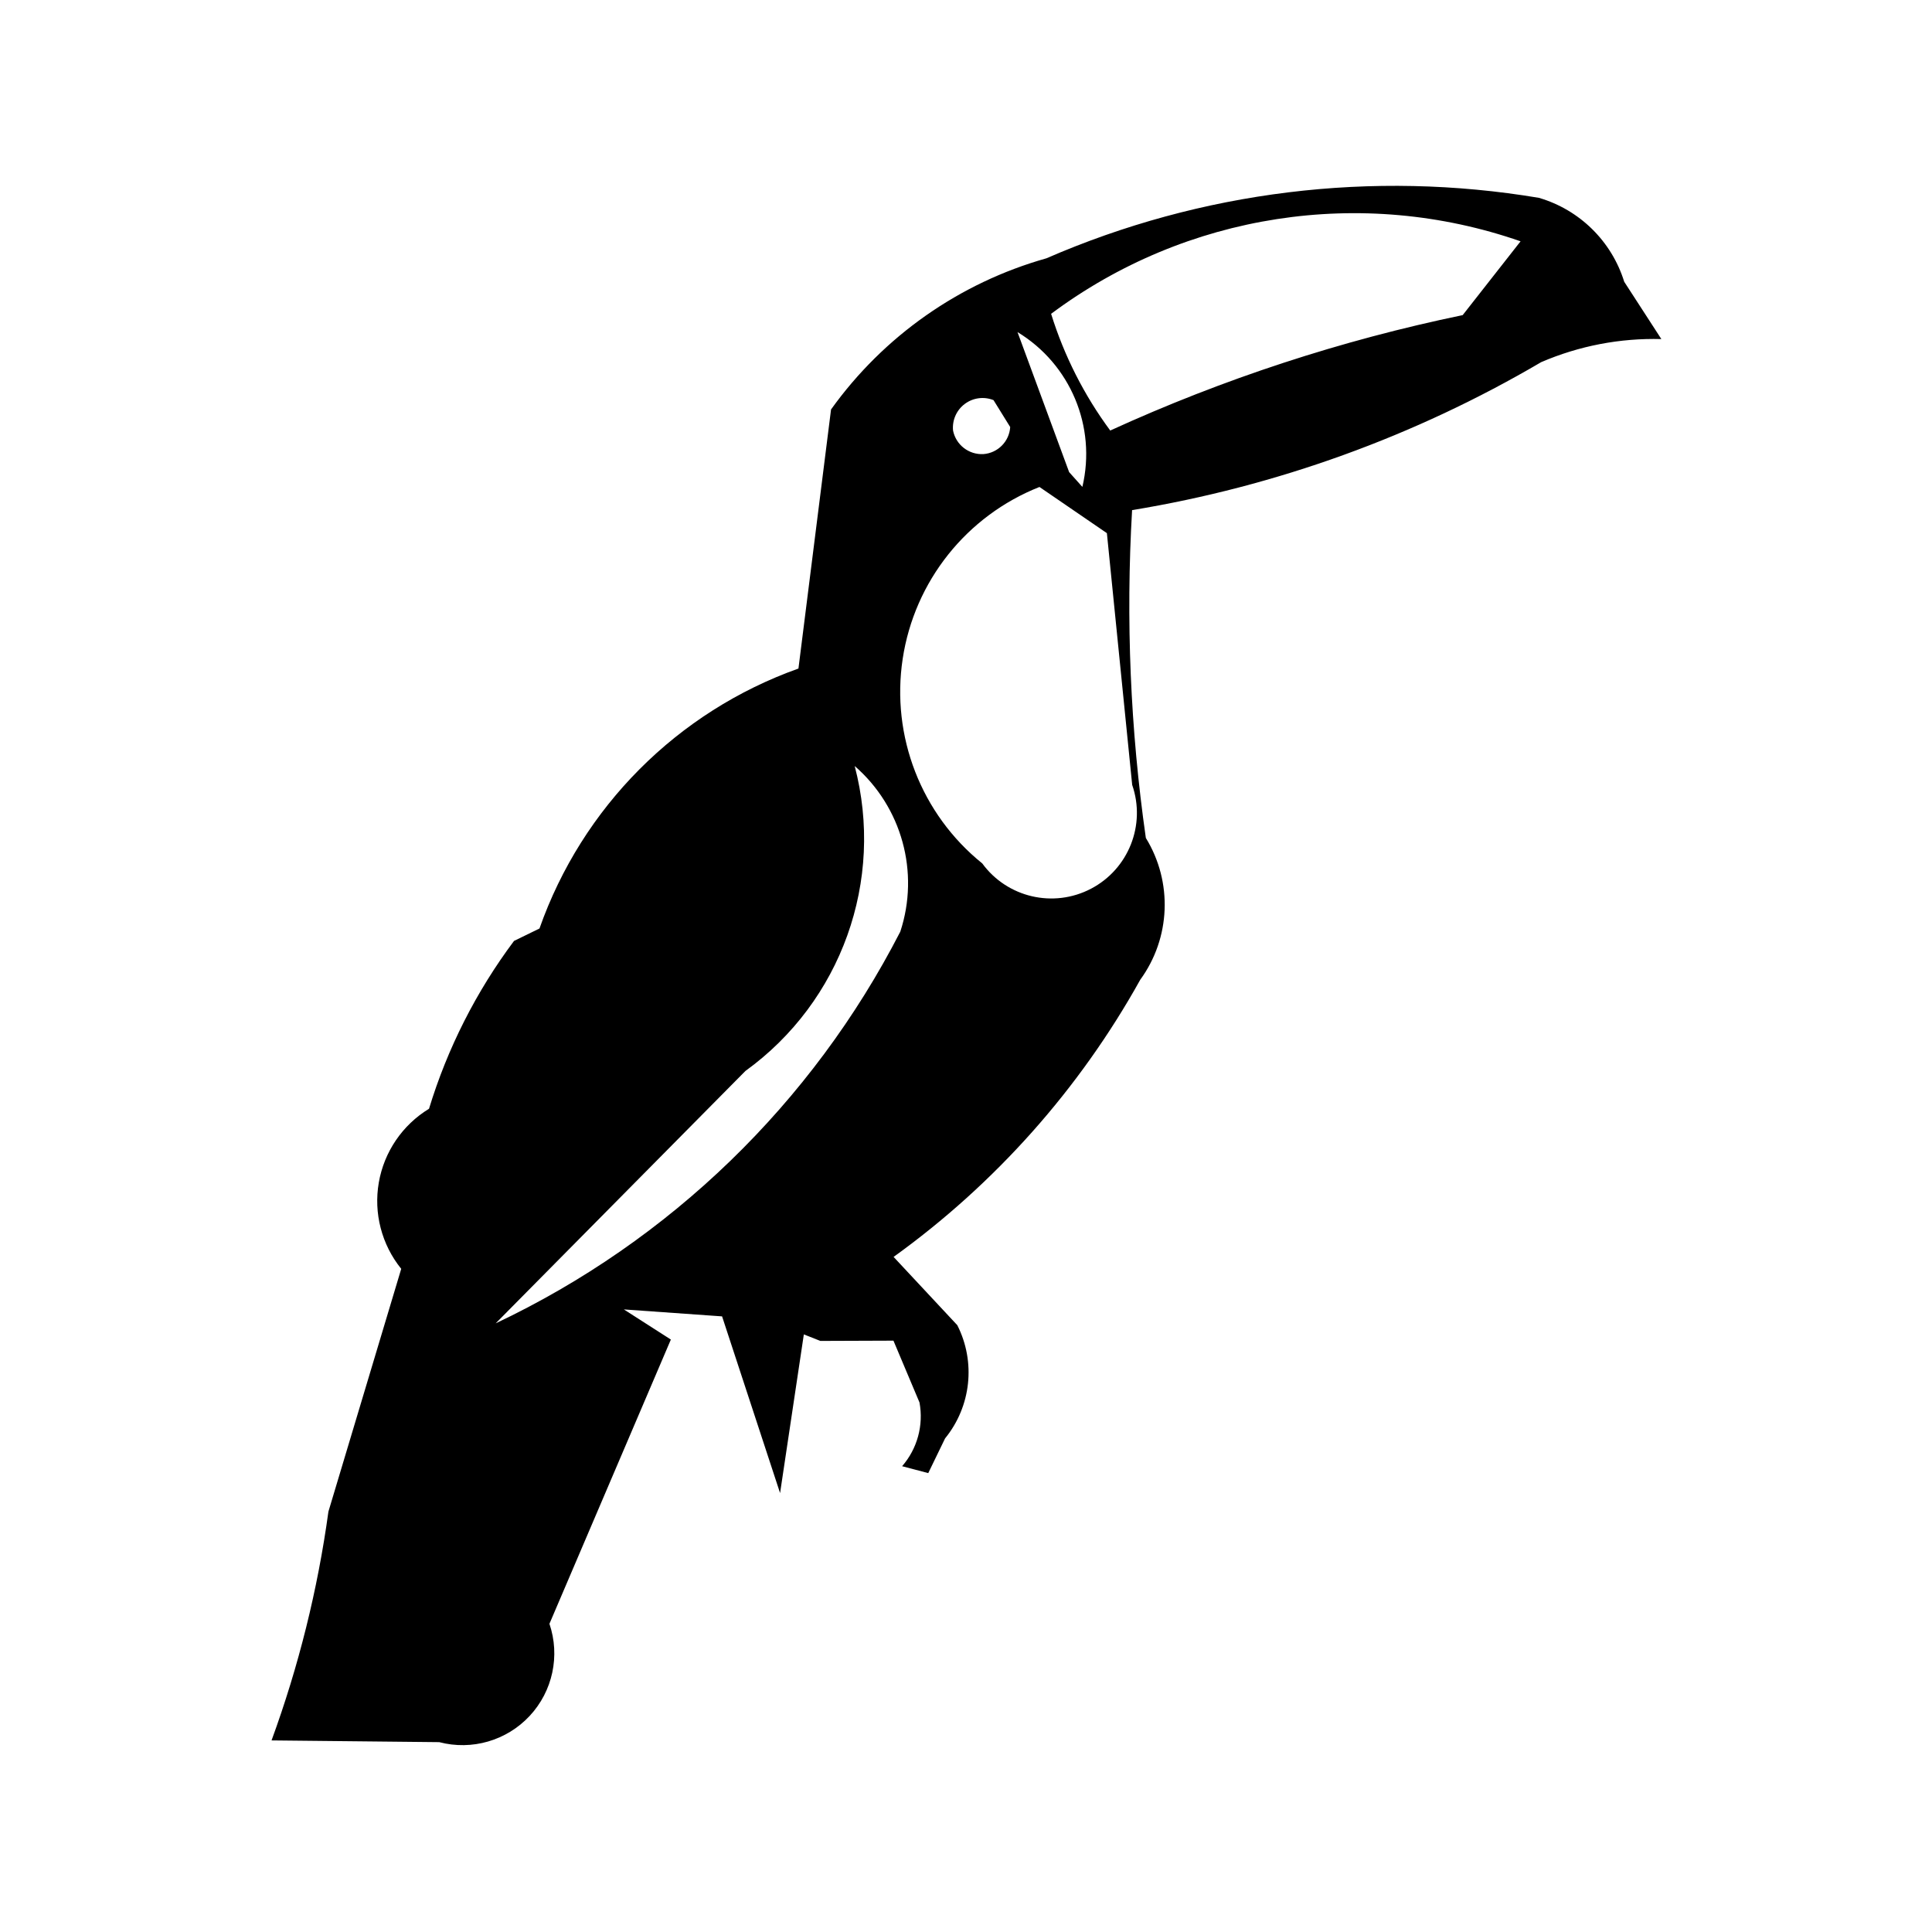
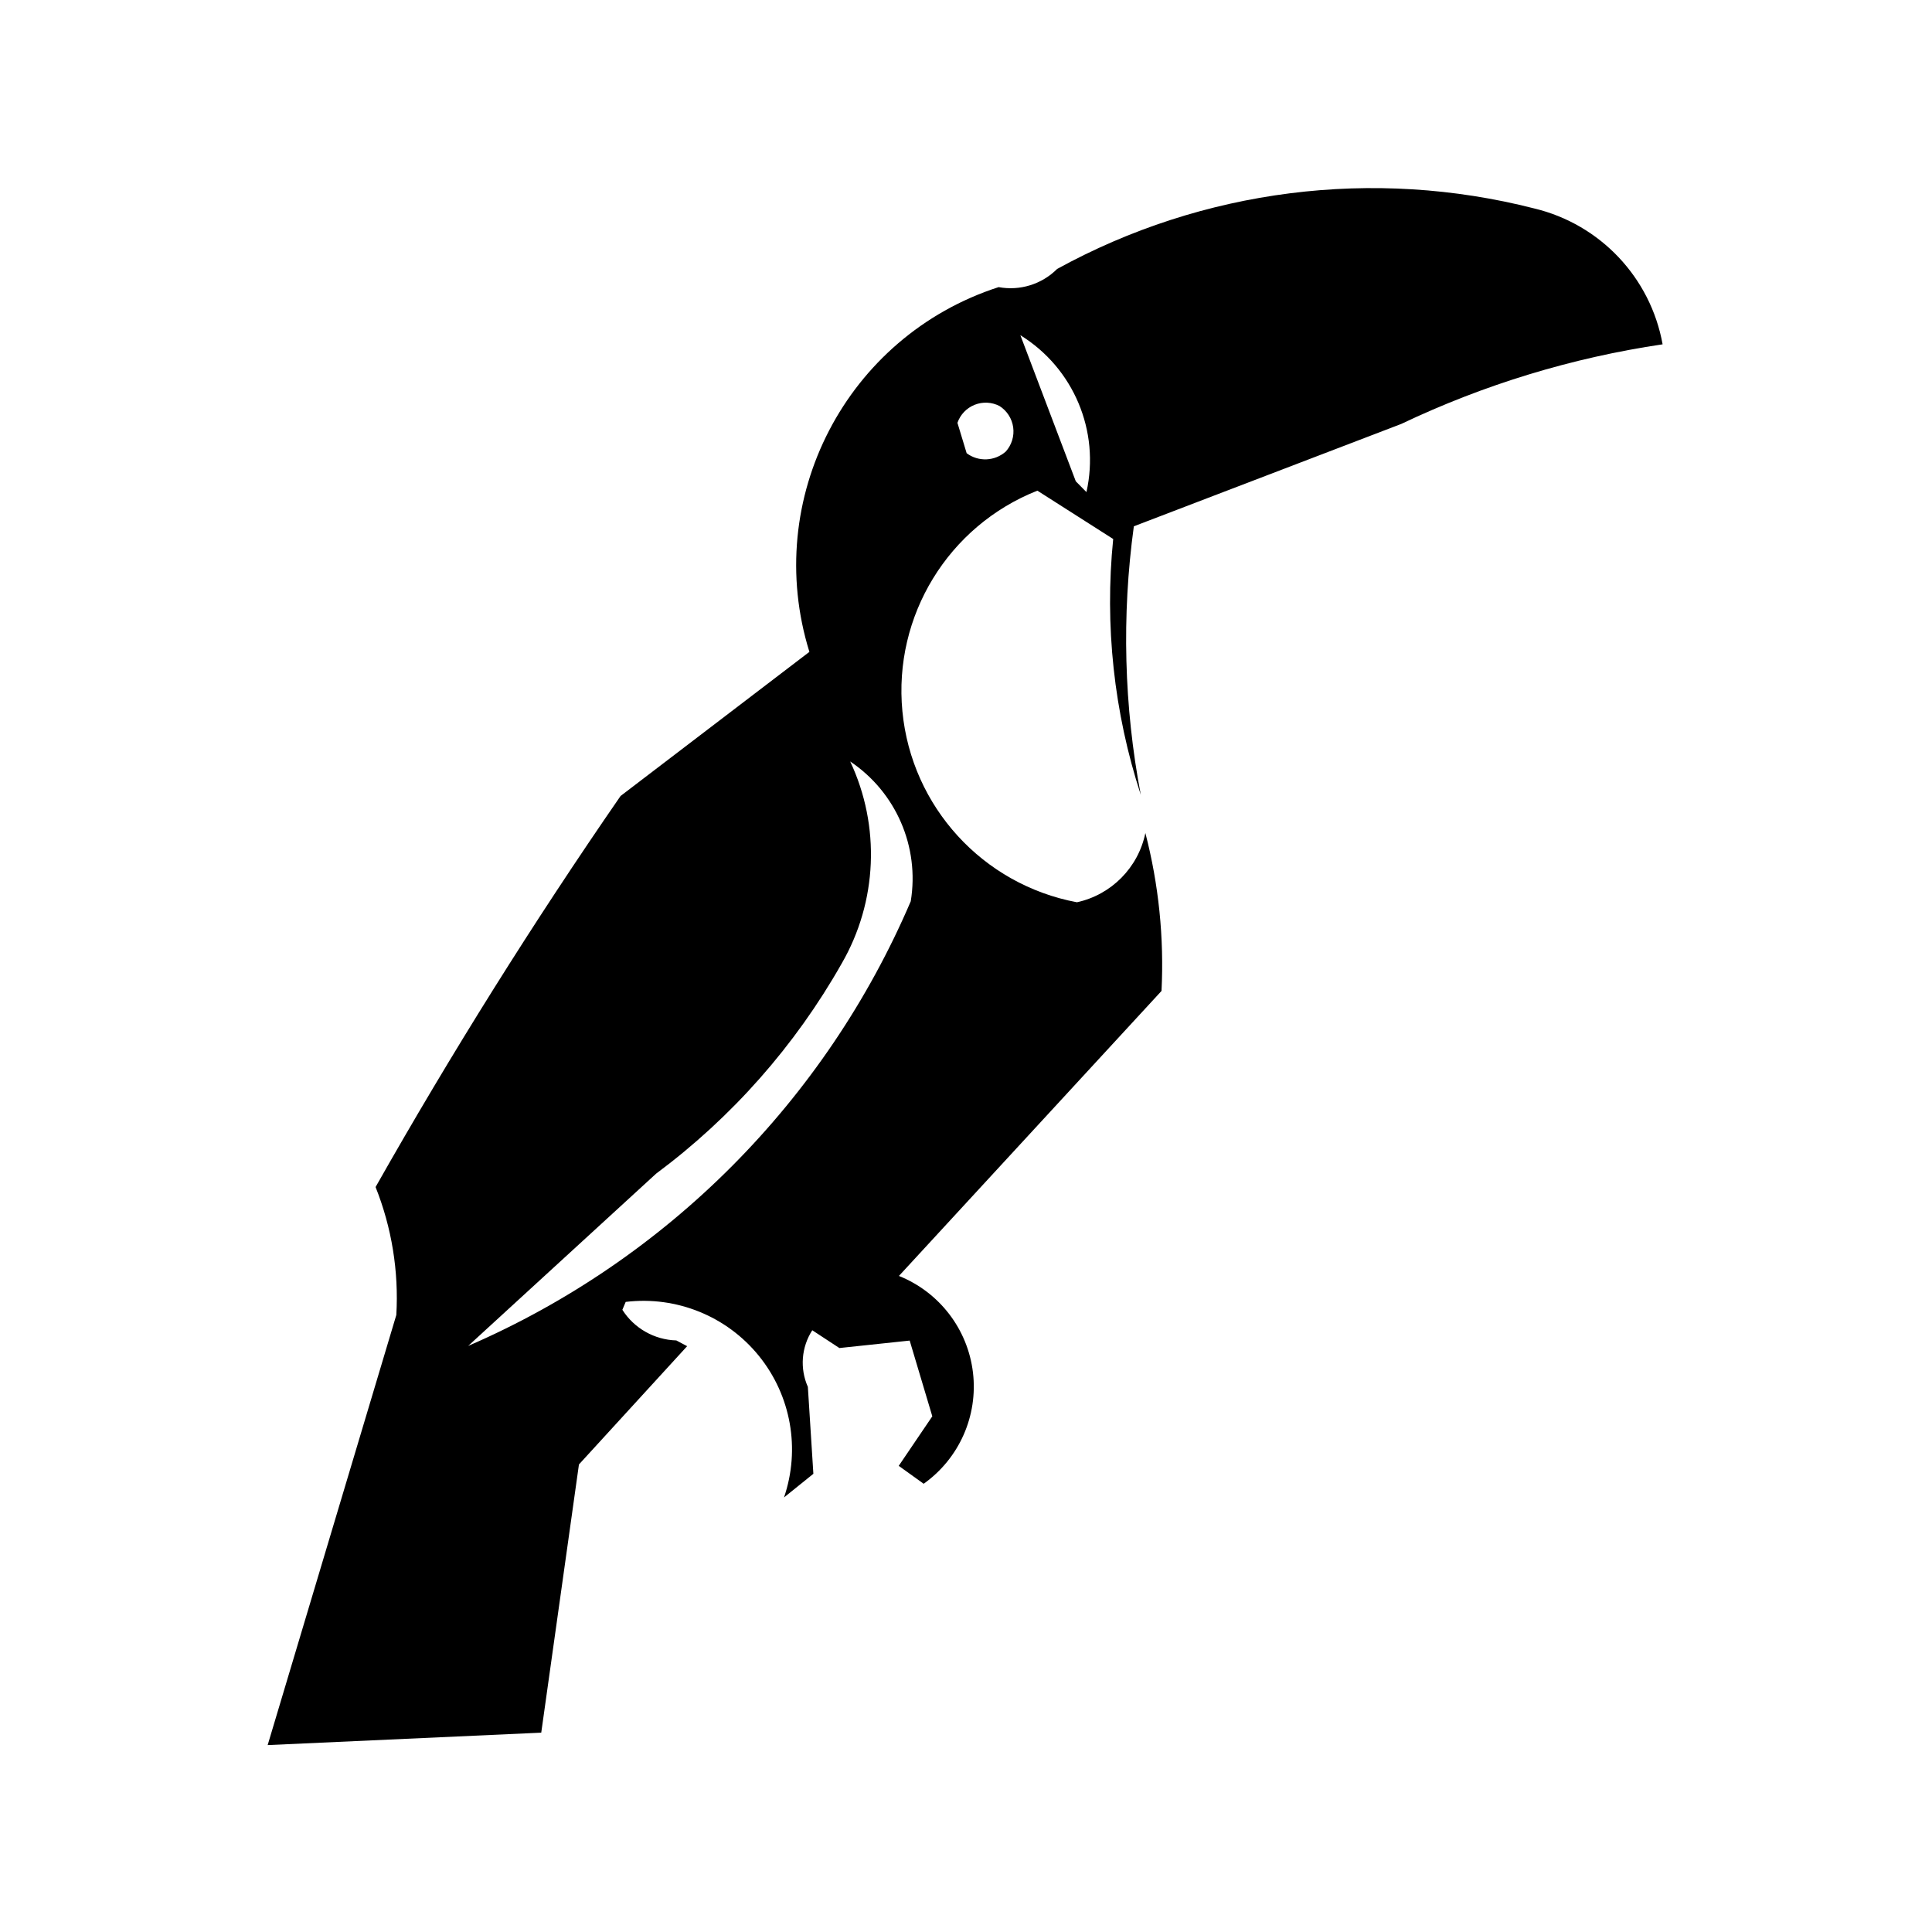
- <svg xmlns="http://www.w3.org/2000/svg" viewBox="134.9 461.4 791.1 791.1" width="1024" height="1024">
-   <path fill="#000" fill-rule="evenodd" d="M246.09,1174.05A451.04,451.04 0 0 0 269.38,1080.35L299.19,980.95A44.20,44.20 0 0 1 310.57,915.41A223.30,223.30 0 0 1 345.38,846.68L355.80,841.60A174.51,174.51 0 0 1 461.84,735.15L475.19,629.06A162.86,162.86 0 0 1 563.38,567.17A357.55,357.55 0 0 1 765.05,542.41A51.80,51.80 0 0 1 799.97,576.77L815.18,600.24A116.56,116.56 0 0 0 765.95,609.70A486.89,486.89 0 0 1 598.46,670.28A671.85,671.85 0 0 0 604.09,804.52A52.18,52.18 0 0 1 601.80,862.58A348.83,348.83 0 0 1 500.80,976.07L526.89,1004.03A42.79,42.79 0 0 1 521.88,1050.39L514.99,1064.60L504.29,1061.77A31.11,31.11 0 0 0 511.41,1035.68L500.74,1010.36L470.81,1010.47L464.05,1007.80L454.32,1072.77L430.57,1000.42L390.35,997.57L409.60,1009.91L359.88,1126.30A37.60,37.60 0 0 1 314.75,1174.76L246.09,1174.05Z M337.86,1003.28A358.83,358.83 0 0 0 503.55,842.88A63.57,63.57 0 0 0 484.87,775.06A117.27,117.27 0 0 1 440.13,899.93L337.86,1003.28Z M757.53,560.21A207.40,207.40 0 0 0 565.30,589.90A160.39,160.39 0 0 0 589.51,637.69A677.84,677.84 0 0 1 733.83,590.43L757.53,560.21Z M560.53,660.80A90.23,90.23 0 0 0 537.10,814.94A35.04,35.04 0 0 0 598.50,782.80L588.14,679.71L560.53,660.80Z M578.10,660.77A58.40,58.40 0 0 0 551.54,597.38L572.68,654.72L578.10,660.77Z M548.55,636.26L541.72,625.24A12.13,12.13 0 0 0 525.15,637.71A12.02,12.02 0 0 0 537.58,647.34A11.87,11.87 0 0 0 548.55,636.26Z" />
+ <svg xmlns="http://www.w3.org/2000/svg" viewBox="132.8 459.3 792.4 792.4" width="1024" height="1024">
+   <path fill="#000" fill-rule="evenodd" d="M242.58,1175.04L295.35,998.63A122.57,122.57 0 0 0 286.84,946.16A2121.24,2121.24 0 0 1 387.32,785.77L464.77,726.66A119.84,119.84 0 0 1 542.38,577.06A26.99,26.99 0 0 0 566.38,569.61A268.48,268.48 0 0 1 762.09,544.80A70.12,70.12 0 0 1 814.71,600.52A378.49,378.49 0 0 0 707.53,633.17L597.84,675.16A341.35,341.35 0 0 0 600.69,785.30A255.66,255.66 0 0 1 589.37,680.37L558.27,660.54A88.27,88.27 0 0 0 574.50,829.36A36.66,36.66 0 0 0 602.57,800.96A215.32,215.32 0 0 1 609.19,865.73L501.49,982.62A48.90,48.90 0 0 1 511.64,1067.86L501.41,1060.51L515.18,1040.19L505.90,1009.13L477.07,1012.19L465.95,1004.90A24.50,24.50 0 0 0 464.14,1028.12L466.40,1063.77L454.36,1073.47A60.92,60.92 0 0 0 389.42,993.27L388.06,996.51A27.15,27.15 0 0 0 410.19,1009.07L414.63,1011.43L370.25,1059.94L354.79,1169.94L242.58,1175.04Z M481.50,771.61A89.48,89.48 0 0 1 477.99,854.52A278.22,278.22 0 0 1 401.90,940.67L324.82,1011.32A347.85,347.85 0 0 0 506.34,828.96A57.77,57.77 0 0 0 481.50,771.61Z M551.30,596.79L574.03,656.70L578.40,661.13A60.16,60.16 0 0 0 551.30,596.79Z M545.32,644.49A12.35,12.35 0 0 0 542.73,625.82A12.28,12.28 0 0 0 525.49,632.72L529.27,645.19A12.72,12.72 0 0 0 545.32,644.49Z" />
</svg>
